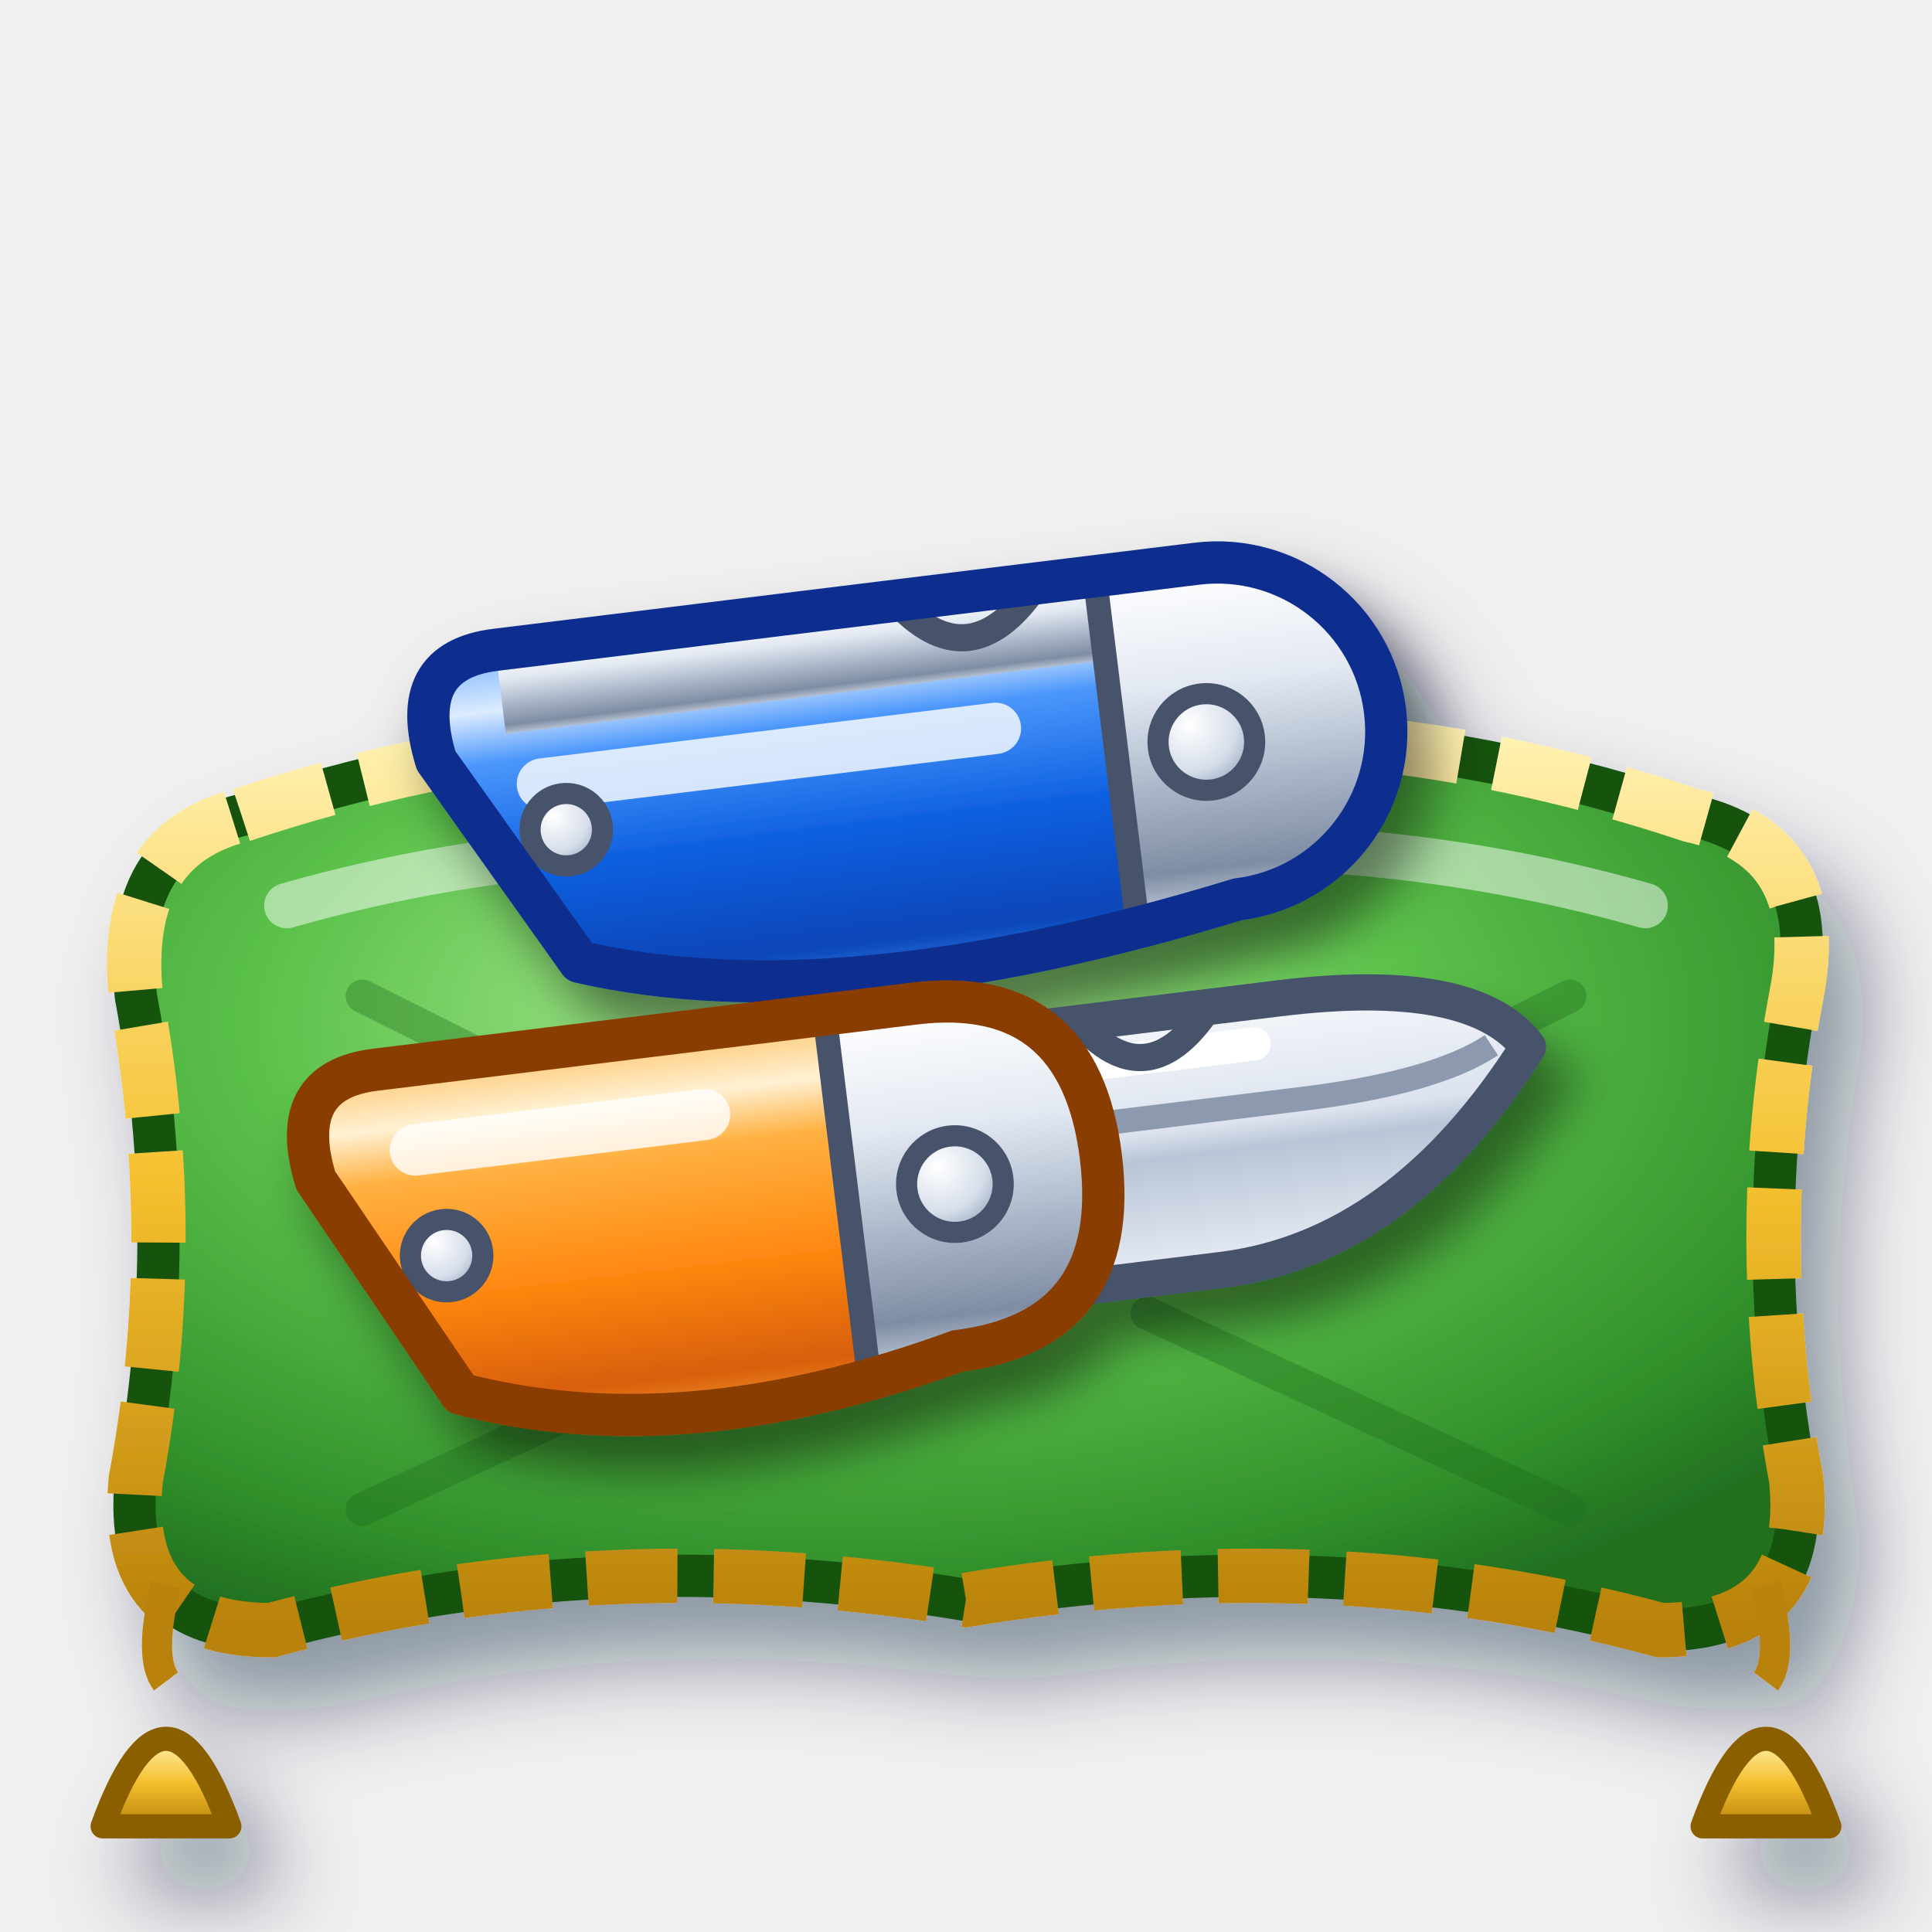
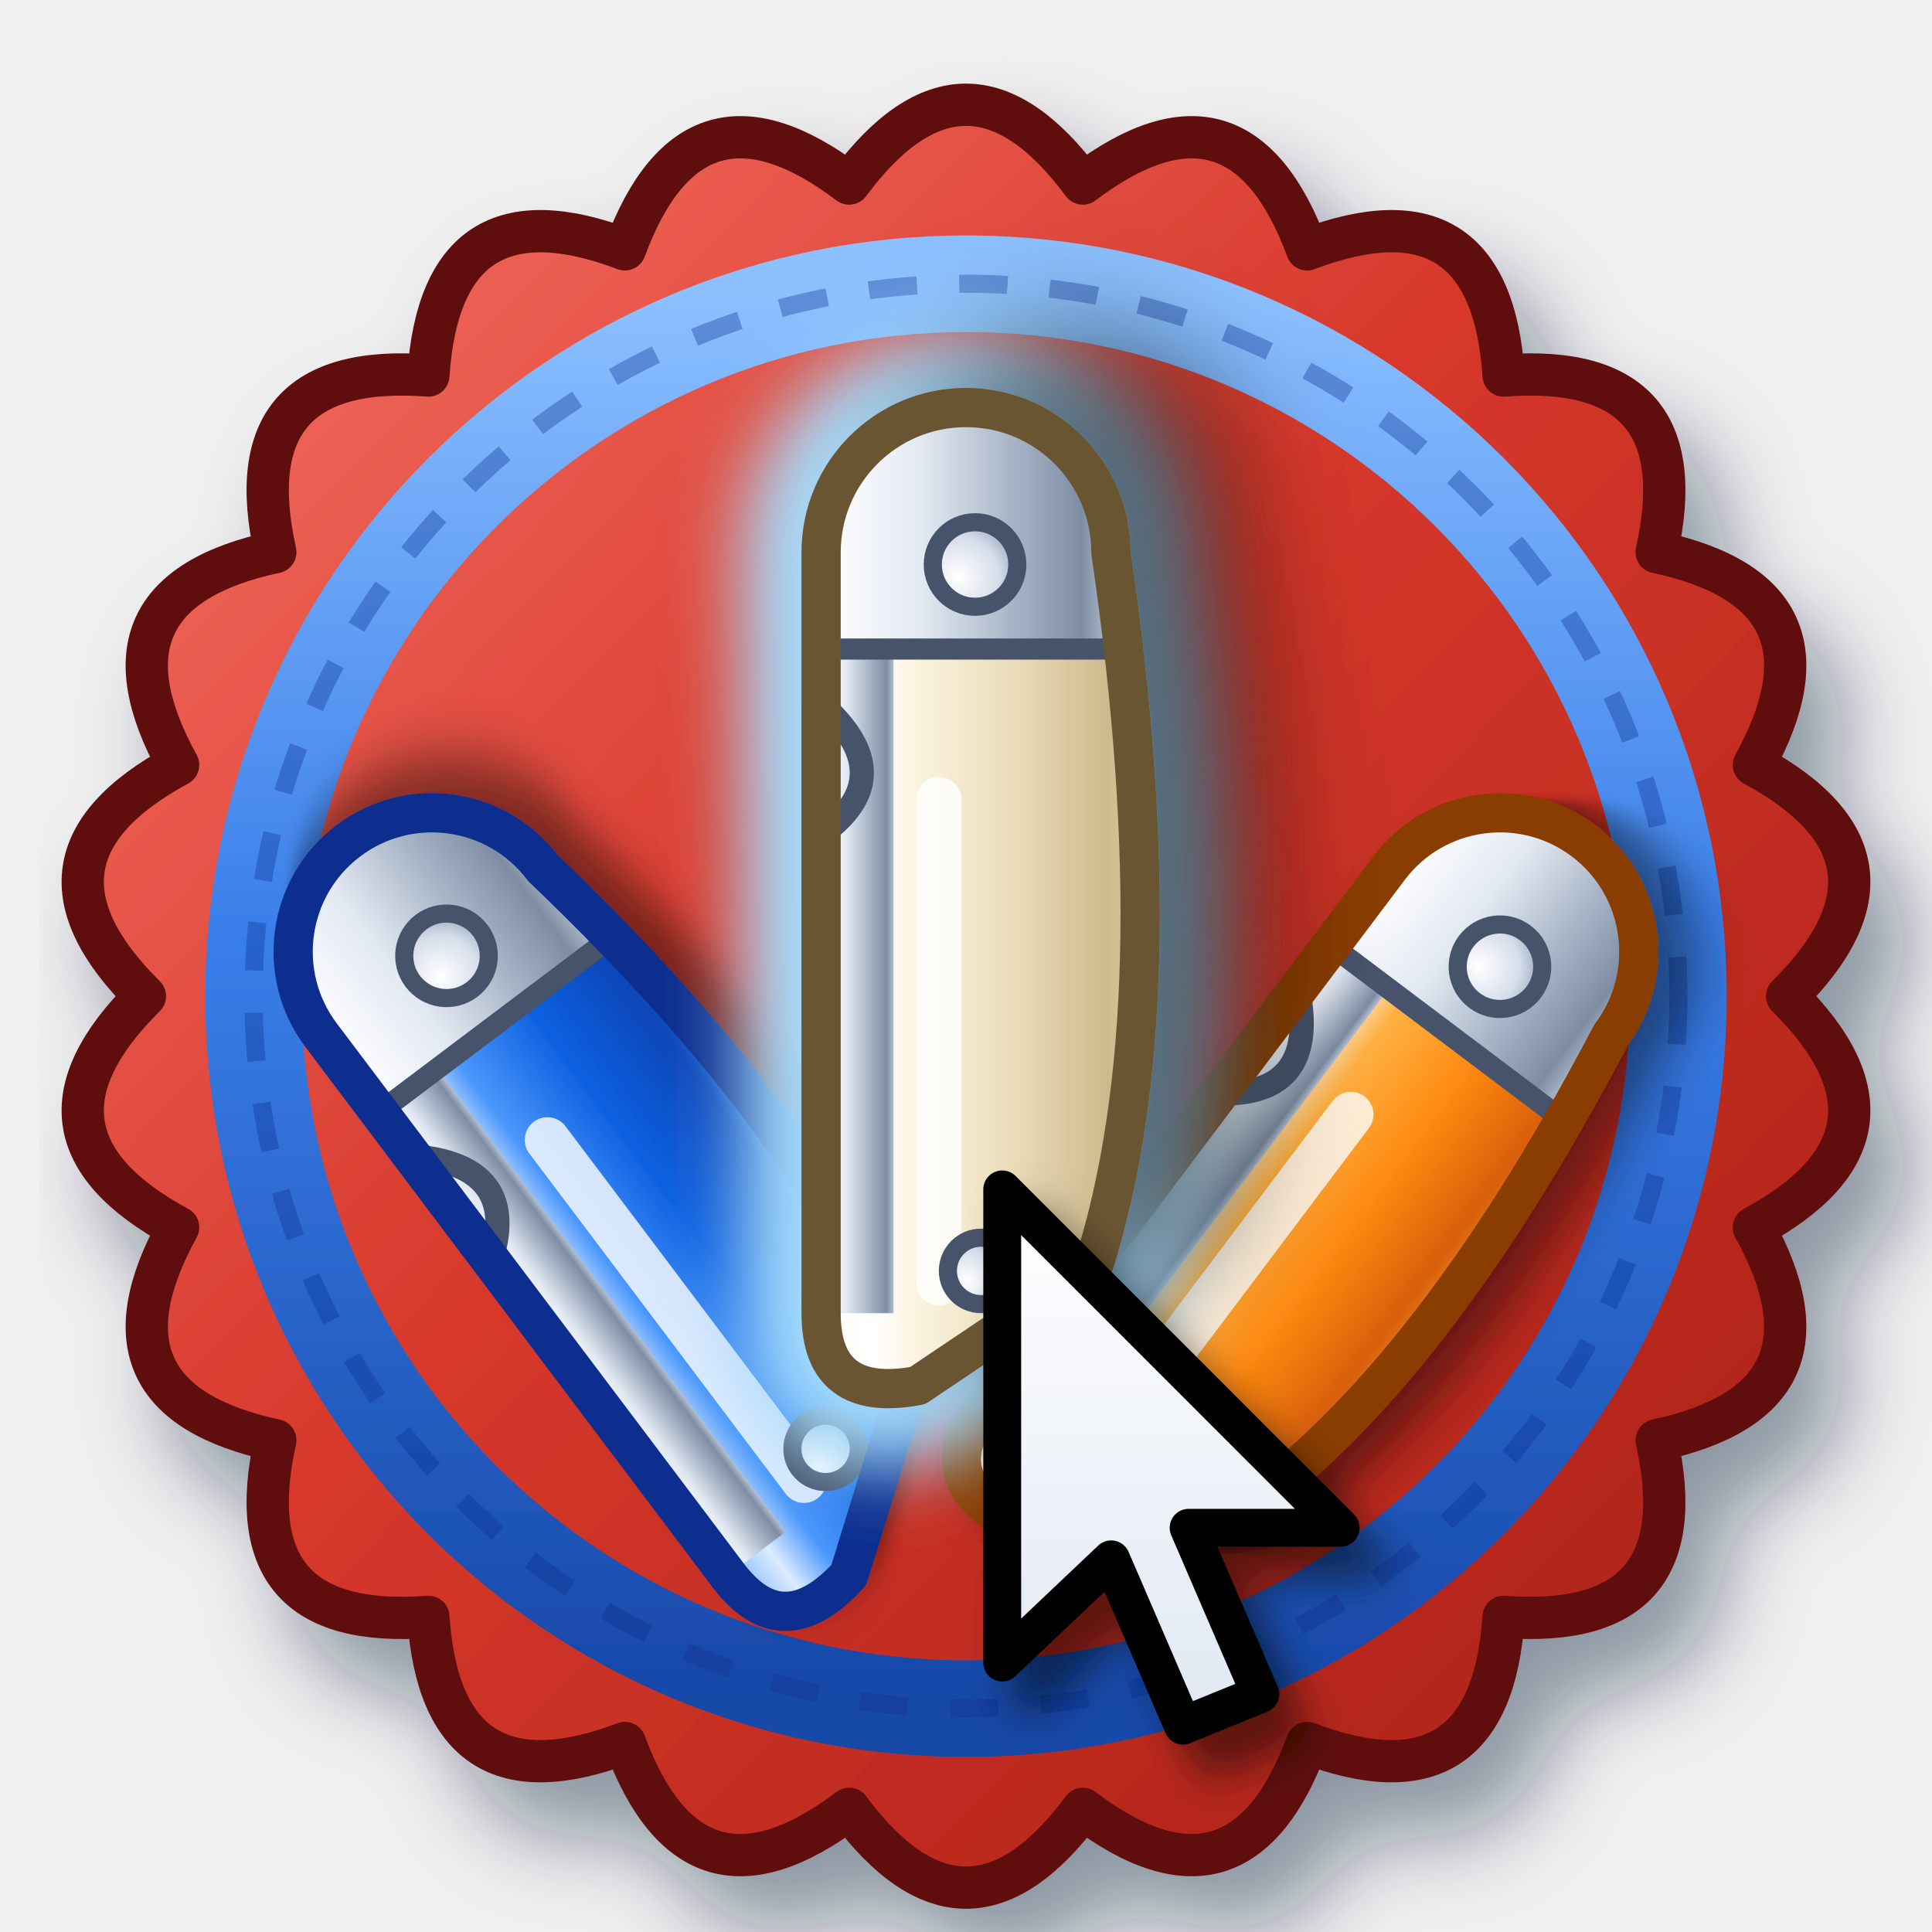
<svg xmlns="http://www.w3.org/2000/svg" viewBox="0 0 64 64" width="64" height="64">
  <defs>
-     <linearGradient id="pk4-blue" x1="0" y1="0" x2="0" y2="1">
+     <linearGradient id="pk4a-blue" x1="0" y1="0" x2="0" y2="1">
      <stop offset="0" stop-color="#7DB6FF" />
      <stop offset="0.16" stop-color="#DCEBFF" />
      <stop offset="0.3" stop-color="#4B97FB" />
      <stop offset="0.6" stop-color="#0D5FE0" />
      <stop offset="0.9" stop-color="#0846B8" />
      <stop offset="1" stop-color="#2C6FDB" />
    </linearGradient>
-     <linearGradient id="pk4-green" x1="0" y1="0" x2="0" y2="1">
+     <linearGradient id="pk4a-green" x1="0" y1="0" x2="0" y2="1">
      <stop offset="0" stop-color="#90DC7E" />
      <stop offset="0.16" stop-color="#E4F8DA" />
      <stop offset="0.3" stop-color="#6ECB5B" />
      <stop offset="0.6" stop-color="#33A02E" />
      <stop offset="0.9" stop-color="#1E781C" />
      <stop offset="1" stop-color="#3F9A36" />
    </linearGradient>
-     <linearGradient id="pk4-amber" x1="0" y1="0" x2="0" y2="1">
+     <linearGradient id="pk4a-amber" x1="0" y1="0" x2="0" y2="1">
      <stop offset="0" stop-color="#FFC66E" />
      <stop offset="0.16" stop-color="#FFF1D4" />
      <stop offset="0.3" stop-color="#FFB142" />
      <stop offset="0.6" stop-color="#FF8A12" />
      <stop offset="0.9" stop-color="#D85F09" />
      <stop offset="1" stop-color="#EE8A2A" />
    </linearGradient>
-     <linearGradient id="pk4-steel" x1="0" y1="0" x2="0" y2="1">
+     <linearGradient id="pk4a-ivory" x1="0" y1="0" x2="0" y2="1">
+       <stop offset="0" stop-color="#FFFDF6" />
+       <stop offset="0.16" stop-color="#FFFFFF" />
+       <stop offset="0.3" stop-color="#FBF3DF" />
+       <stop offset="0.6" stop-color="#EBDDB9" />
+       <stop offset="0.9" stop-color="#CDB98D" />
+       <stop offset="1" stop-color="#DDCDA5" />
+     </linearGradient>
+     <linearGradient id="pk4a-steel" x1="0" y1="0" x2="0" y2="1">
      <stop offset="0" stop-color="#FFFFFF" />
      <stop offset="0.35" stop-color="#E3E9F2" />
      <stop offset="0.65" stop-color="#AAB6C8" />
      <stop offset="0.9" stop-color="#7F8DA4" />
      <stop offset="1" stop-color="#B3BFCF" />
    </linearGradient>
-     <linearGradient id="pk4-blade" x1="0" y1="0" x2="0" y2="1">
+     <linearGradient id="pk4a-blade" x1="0" y1="0" x2="0" y2="1">
      <stop offset="0" stop-color="#F4F7FB" />
      <stop offset="0.45" stop-color="#DCE3EE" />
      <stop offset="0.55" stop-color="#B9C4D6" />
      <stop offset="1" stop-color="#E9EEF6" />
    </linearGradient>
-     <radialGradient id="pk4-pin" cx=".35" cy=".3" r=".8">
+     <radialGradient id="pk4a-pin" cx=".35" cy=".3" r=".8">
      <stop offset="0" stop-color="#FFFFFF" />
      <stop offset="0.6" stop-color="#D6DEEA" />
      <stop offset="1" stop-color="#8C9BB4" />
    </radialGradient>
-     <filter id="pk4-shadow" x="-25%" y="-25%" width="150%" height="150%">
+     <linearGradient id="pk4a-cloth" x1="0" y1="0" x2="1" y2="1">
+       <stop offset="0" stop-color="#F7766A" />
+       <stop offset="0.45" stop-color="#D7382B" />
+       <stop offset="1" stop-color="#A41D14" />
+     </linearGradient>
+     <radialGradient id="pk4a-sheen" cx=".3" cy=".25" r=".7">
+       <stop offset="0" stop-color="#FFFFFF" />
+       <stop offset="1" stop-color="#FFFFFF" />
+     </radialGradient>
+     <linearGradient id="pk4a-stripe" x1="0" y1="0" x2="0" y2="1">
+       <stop offset="0" stop-color="#8CC0FF" />
+       <stop offset="0.45" stop-color="#3A7FEA" />
+       <stop offset="1" stop-color="#1748A8" />
+     </linearGradient>
+     <linearGradient id="pk4a-stripev" x1="0" y1="0" x2="1" y2="0">
+       <stop offset="0" stop-color="#8CC0FF" />
+       <stop offset="0.45" stop-color="#3A7FEA" />
+       <stop offset="1" stop-color="#1748A8" />
+     </linearGradient>
+     <linearGradient id="pk4a-cur" x1="0" y1="0" x2="0" y2="1">
+       <stop offset="0" stop-color="#FFFFFF" />
+       <stop offset="1" stop-color="#E1E8F3" />
+     </linearGradient>
+     <filter id="pk4a-shadow" x="-25%" y="-25%" width="150%" height="150%">
      <feDropShadow dx="1.3" dy="1.9" stdDeviation="1.4" flood-color="#06143A" flood-opacity=".42" />
    </filter>
-     <filter id="pk4-ks" x="-20%" y="-40%" width="140%" height="180%">
-       <feDropShadow dx=".7" dy="1.3" stdDeviation=".8" flood-color="#000" flood-opacity=".45" />
+     <filter id="pk4a-ks" x="-20%" y="-40%" width="140%" height="180%">
+       <feDropShadow dx=".6" dy="1.1" stdDeviation=".7" flood-color="#000" flood-opacity=".45" />
    </filter>
-     <radialGradient id="pk4-puff" cx=".42" cy=".32" r=".75">
-       <stop offset="0" stop-color="#B4EE9C" />
-       <stop offset="0.45" stop-color="#5CC24B" />
-       <stop offset="0.85" stop-color="#2F8E2A" />
-       <stop offset="1" stop-color="#226F1F" />
-     </radialGradient>
-     <linearGradient id="pk4-gold" x1="0" y1="0" x2="0" y2="1">
-       <stop offset="0" stop-color="#FFF1B0" />
-       <stop offset="0.5" stop-color="#F5C02E" />
-       <stop offset="1" stop-color="#B8820C" />
-     </linearGradient>
+     <filter id="pk4a-lift" x="-30%" y="-60%" width="160%" height="240%">
+       <feDropShadow dx="1.8" dy="3.6" stdDeviation="1.9" flood-color="#000" flood-opacity=".5" />
+     </filter>
+     <filter id="pk4a-glow" x="-30%" y="-60%" width="160%" height="220%">
+       <feGaussianBlur stdDeviation="1.2" />
+     </filter>
+     <filter id="pk4a-cs" x="-40%" y="-30%" width="200%" height="170%">
+       <feDropShadow dx="1" dy="1.2" stdDeviation=".7" flood-color="#000" flood-opacity=".5" />
+     </filter>
  </defs>
-   <g filter="url(#pk4-shadow)">
-     <path d="M8 27Q20 23 32 25Q44 23 56 27Q60.5 28 59.5 33Q58 41 59.5 49Q60 54 55 54Q44 51 32 53Q20 51 9 54Q4 54 4.5 49Q6 41 4.5 33Q4 28 8 27Z" fill="url(#pk4-puff)" stroke="#17520F" stroke-width="1.4" stroke-linejoin="round" />
-     <path d="M9.5 30Q20 27 32 28.6Q44 27 54.5 30" fill="none" stroke="#fff" stroke-opacity=".5" stroke-width="1.5" stroke-linecap="round" />
-     <path d="M12 33L26 40M52 33L38 40M12 50L26 43.5M52 50L38 43.5" stroke="#1E6A1B" stroke-opacity=".35" stroke-width="1.1" stroke-linecap="round" />
-     <path d="M8 27Q20 23 32 25Q44 23 56 27Q60.5 28 59.5 33Q58 41 59.5 49Q60 54 55 54Q44 51 32 53Q20 51 9 54Q4 54 4.5 49Q6 41 4.5 33Q4 28 8 27Z" fill="none" stroke="url(#pk4-gold)" stroke-width="1.8" stroke-dasharray="3 1.2" />
-     <path d="M5.5 52.5q-0.6 2.4 0 3.2" stroke="#B8820C" stroke-width="1" fill="none" />
-     <path d="M3.4 60.5Q5.5 54.7 7.6 60.5Z" fill="url(#pk4-gold)" stroke="#8A5E00" stroke-width=".8" stroke-linejoin="round" />
-     <path d="M58.5 52.5q0.6 2.4 0 3.2" stroke="#B8820C" stroke-width="1" fill="none" />
-     <path d="M56.4 60.5Q58.5 54.7 60.6 60.5Z" fill="url(#pk4-gold)" stroke="#8A5E00" stroke-width=".8" stroke-linejoin="round" />
-     <g transform="translate(30 25.5) rotate(-7)">
-       <g filter="url(#pk4-ks)">
-         <path d="M-13 -5.6H10.4A5.6 5.6 0 0 1 10.4 5.6Q-3.2 8 -11.5 5L-15.4 -2.2Q-16 -5.6 -13 -5.6Z" fill="url(#pk4-blue)" />
-         <rect x="-13" y="-5.6" width="20" height="2.8" fill="url(#pk4-steel)" />
-         <path d="M0.5 -5.4q2 2.6 4.4 0" fill="none" stroke="#46526A" stroke-width=".9" />
-         <path d="M-12 -1H3.12" stroke="#fff" stroke-opacity=".8" stroke-width="1.7" stroke-linecap="round" />
-         <path d="M7 -5.6H10.4A5.6 5.6 0 0 1 10.4 5.6H7Z" fill="url(#pk4-steel)" />
-         <path d="M7 -5.6V5.9" stroke="#46526A" stroke-width=".8" />
-         <circle cx="10" cy="0.3" r="1.6" fill="url(#pk4-pin)" stroke="#46526A" stroke-width=".7" />
-         <circle cx="-11.4" cy="0.6" r="1.2" fill="url(#pk4-pin)" stroke="#46526A" stroke-width=".7" />
-         <path d="M-13 -5.6H10.4A5.6 5.6 0 0 1 10.4 5.6Q-3.2 8 -11.5 5L-15.4 -2.2Q-16 -5.6 -13 -5.6Z" fill="none" stroke="#0A2F8F" stroke-width="1.4" stroke-linejoin="round" />
+   <g filter="url(#pk4a-shadow)">
+     <path d="M59.2 33Q63.81 37.57 58.1 40.66Q61.24 46.35 54.88 47.71Q56.29 54.05 49.81 53.56Q49.38 60.04 43.3 57.74Q41.05 63.84 35.87 59.92Q32 65.14 28.13 59.92Q22.95 63.84 20.7 57.74Q14.62 60.04 14.19 53.56Q7.71 54.05 9.12 47.71Q2.76 46.35 5.9 40.66Q0.19 37.57 4.8 33Q0.19 28.43 5.9 25.34Q2.76 19.65 9.12 18.29Q7.71 11.95 14.19 12.44Q14.62 5.96 20.7 8.26Q22.95 2.16 28.13 6.08Q32 0.86 35.87 6.08Q41.05 2.16 43.3 8.26Q49.38 5.96 49.81 12.44Q56.29 11.95 54.88 18.29Q61.24 19.65 58.1 25.34Q63.81 28.43 59.2 33Z" fill="url(#pk4a-cloth)" stroke="#5E0C08" stroke-width="1.4" stroke-linejoin="round" />
+     <circle cx="32" cy="33" r="23.6" fill="none" stroke="url(#pk4a-stripe)" stroke-width="3.2" />
+     <circle cx="32" cy="33" r="23.6" fill="none" stroke="#0A2F8F" stroke-opacity=".35" stroke-width=".6" stroke-dasharray="1.6 1.4" />
+     <g transform="translate(20.57 39.83) rotate(-127)">
+       <g filter="url(#pk4a-ks)">
+         <path d="M-12 -4.6H10.4A4.6 4.6 0 0 1 10.4 4.6Q-3 6.8 -10.5 4L-14.4 -1.4Q-15 -4.6 -12 -4.6Z" fill="url(#pk4a-blue)" />
+         <rect x="-12" y="-4.6" width="19.2" height="2.4" fill="url(#pk4a-steel)" />
+         <path d="M1.2 -4.4q1.8 2.3 4 0" fill="none" stroke="#46526A" stroke-width=".8" />
+         <path d="M-11 -0.7H3.12" stroke="#fff" stroke-opacity=".8" stroke-width="1.5" stroke-linecap="round" />
+         <path d="M7.2 -4.6H10.4A4.6 4.6 0 0 1 10.4 4.6H7.2Z" fill="url(#pk4a-steel)" />
+         <path d="M7.2 -4.6V4.9" stroke="#46526A" stroke-width=".7" />
+         <circle cx="10" cy="0.3" r="1.4" fill="url(#pk4a-pin)" stroke="#46526A" stroke-width=".6" />
+         <circle cx="-10.6" cy="0.5" r="1.1" fill="url(#pk4a-pin)" stroke="#46526A" stroke-width=".6" />
+         <path d="M-12 -4.6H10.4A4.6 4.6 0 0 1 10.4 4.6Q-3 6.8 -10.5 4L-14.4 -1.4Q-15 -4.6 -12 -4.6Z" fill="none" stroke="#0A2F8F" stroke-width="1.3" stroke-linejoin="round" />
      </g>
    </g>
-     <g transform="translate(31 39) rotate(-7)">
-       <g filter="url(#pk4-ks)">
-         <path d="M0 -4.5H12Q18.5 -4.5 20 -1.9Q15 4.2 9 4.2H0Z" fill="url(#pk4-blade)" stroke="#46526A" stroke-width="1.2" stroke-linejoin="round" />
-         <path d="M3 -1.1H12.4Q16.8 -1.1 18.8 -2.1" fill="none" stroke="#8C99AE" stroke-width=".8" />
-         <path d="M3 -3.1H11" stroke="#fff" stroke-width="1.1" stroke-linecap="round" />
-         <path d="M5.5 -4.3q1.8 2.4 4 0" fill="none" stroke="#46526A" stroke-width=".9" />
-         <path d="M-18 -5.8H0Q5.51 -5.8 5.51 0Q5.51 5.8 0 5.8Q-9.45 8 -16.5 5.2L-20.4 -2.4Q-21 -5.8 -18 -5.8Z" fill="url(#pk4-amber)" />
-         <path d="M-17 -3H-7.35" stroke="#fff" stroke-opacity=".8" stroke-width="1.7" stroke-linecap="round" />
-         <path d="M-3 -5.8H0Q5.51 -5.8 5.51 0Q5.51 5.8 0 5.8H-3Z" fill="url(#pk4-steel)" />
-         <path d="M-3 -5.8V6" stroke="#46526A" stroke-width=".8" />
-         <circle cx="0.6" cy="0.3" r="1.6" fill="url(#pk4-pin)" stroke="#46526A" stroke-width=".7" />
-         <circle cx="-16.4" cy="0.6" r="1.2" fill="url(#pk4-pin)" stroke="#46526A" stroke-width=".7" />
-         <path d="M-18 -5.8H0Q5.51 -5.8 5.51 0Q5.51 5.8 0 5.8Q-9.45 8 -16.5 5.2L-20.4 -2.4Q-21 -5.8 -18 -5.8Z" fill="none" stroke="#8A3C00" stroke-width="1.4" stroke-linejoin="round" />
+     <g transform="translate(43.43 39.83) rotate(-53)">
+       <g filter="url(#pk4a-ks)">
+         <path d="M-12 -4.6H10.4A4.6 4.6 0 0 1 10.4 4.6Q-3 6.8 -10.5 4L-14.4 -1.4Q-15 -4.6 -12 -4.6Z" fill="url(#pk4a-amber)" />
+         <rect x="-12" y="-4.6" width="19.2" height="2.4" fill="url(#pk4a-steel)" />
+         <path d="M1.2 -4.4q1.8 2.3 4 0" fill="none" stroke="#46526A" stroke-width=".8" />
+         <path d="M-11 -0.7H3.12" stroke="#fff" stroke-opacity=".8" stroke-width="1.5" stroke-linecap="round" />
+         <path d="M7.2 -4.6H10.4A4.6 4.6 0 0 1 10.4 4.6H7.2Z" fill="url(#pk4a-steel)" />
+         <path d="M7.2 -4.6V4.9" stroke="#46526A" stroke-width=".7" />
+         <circle cx="10" cy="0.3" r="1.4" fill="url(#pk4a-pin)" stroke="#46526A" stroke-width=".6" />
+         <circle cx="-10.6" cy="0.5" r="1.1" fill="url(#pk4a-pin)" stroke="#46526A" stroke-width=".6" />
+         <path d="M-12 -4.6H10.4A4.6 4.6 0 0 1 10.4 4.6Q-3 6.8 -10.5 4L-14.4 -1.4Q-15 -4.6 -12 -4.6Z" fill="none" stroke="#8A3C00" stroke-width="1.3" stroke-linejoin="round" />
      </g>
+     </g>
+     <g transform="translate(32 30) rotate(-90)">
+       <g filter="url(#pk4a-glow)">
+         <path d="M-13.5 -4.8H11.7A4.8 4.8 0 0 1 11.7 4.8Q-3.3 7 -12 4.2L-15.9 -1.6Q-16.5 -4.8 -13.5 -4.8Z" fill="#A6DEFF" stroke="#A6DEFF" stroke-width="5.2" stroke-linejoin="round" />
+       </g>
+       <g filter="url(#pk4a-lift)">
+         <path d="M-13.5 -4.8H11.7A4.8 4.8 0 0 1 11.7 4.8Q-3.3 7 -12 4.2L-15.9 -1.6Q-16.5 -4.8 -13.5 -4.8Z" fill="url(#pk4a-ivory)" />
+         <rect x="-13.5" y="-4.8" width="22" height="2.4" fill="url(#pk4a-steel)" />
+         <path d="M2.5 -4.6q1.8 2.3 4 0" fill="none" stroke="#46526A" stroke-width=".8" />
+         <path d="M-12.5 -0.9H3.51" stroke="#fff" stroke-opacity=".8" stroke-width="1.5" stroke-linecap="round" />
+         <path d="M8.5 -4.8H11.7A4.8 4.8 0 0 1 11.7 4.8H8.5Z" fill="url(#pk4a-steel)" />
+         <path d="M8.5 -4.8V5.1" stroke="#46526A" stroke-width=".7" />
+         <circle cx="11.3" cy="0.3" r="1.4" fill="url(#pk4a-pin)" stroke="#46526A" stroke-width=".6" />
+         <circle cx="-12.1" cy="0.5" r="1.1" fill="url(#pk4a-pin)" stroke="#46526A" stroke-width=".6" />
+         <path d="M-13.5 -4.8H11.7A4.8 4.8 0 0 1 11.7 4.8Q-3.3 7 -12 4.2L-15.9 -1.6Q-16.5 -4.8 -13.5 -4.8Z" fill="none" stroke="#6B5530" stroke-width="1.3" stroke-linejoin="round" />
+       </g>
+     </g>
+     <g transform="translate(33.2 39.4) scale(0.95)" filter="url(#pk4a-cs)">
+       <path d="M0 0V16.5L3.8 12.9L6.3 18.7L9 17.6L6.5 11.8H11.8Z" fill="url(#pk4a-cur)" stroke="#000" stroke-width="1.32" stroke-linejoin="round" />
    </g>
  </g>
</svg>
